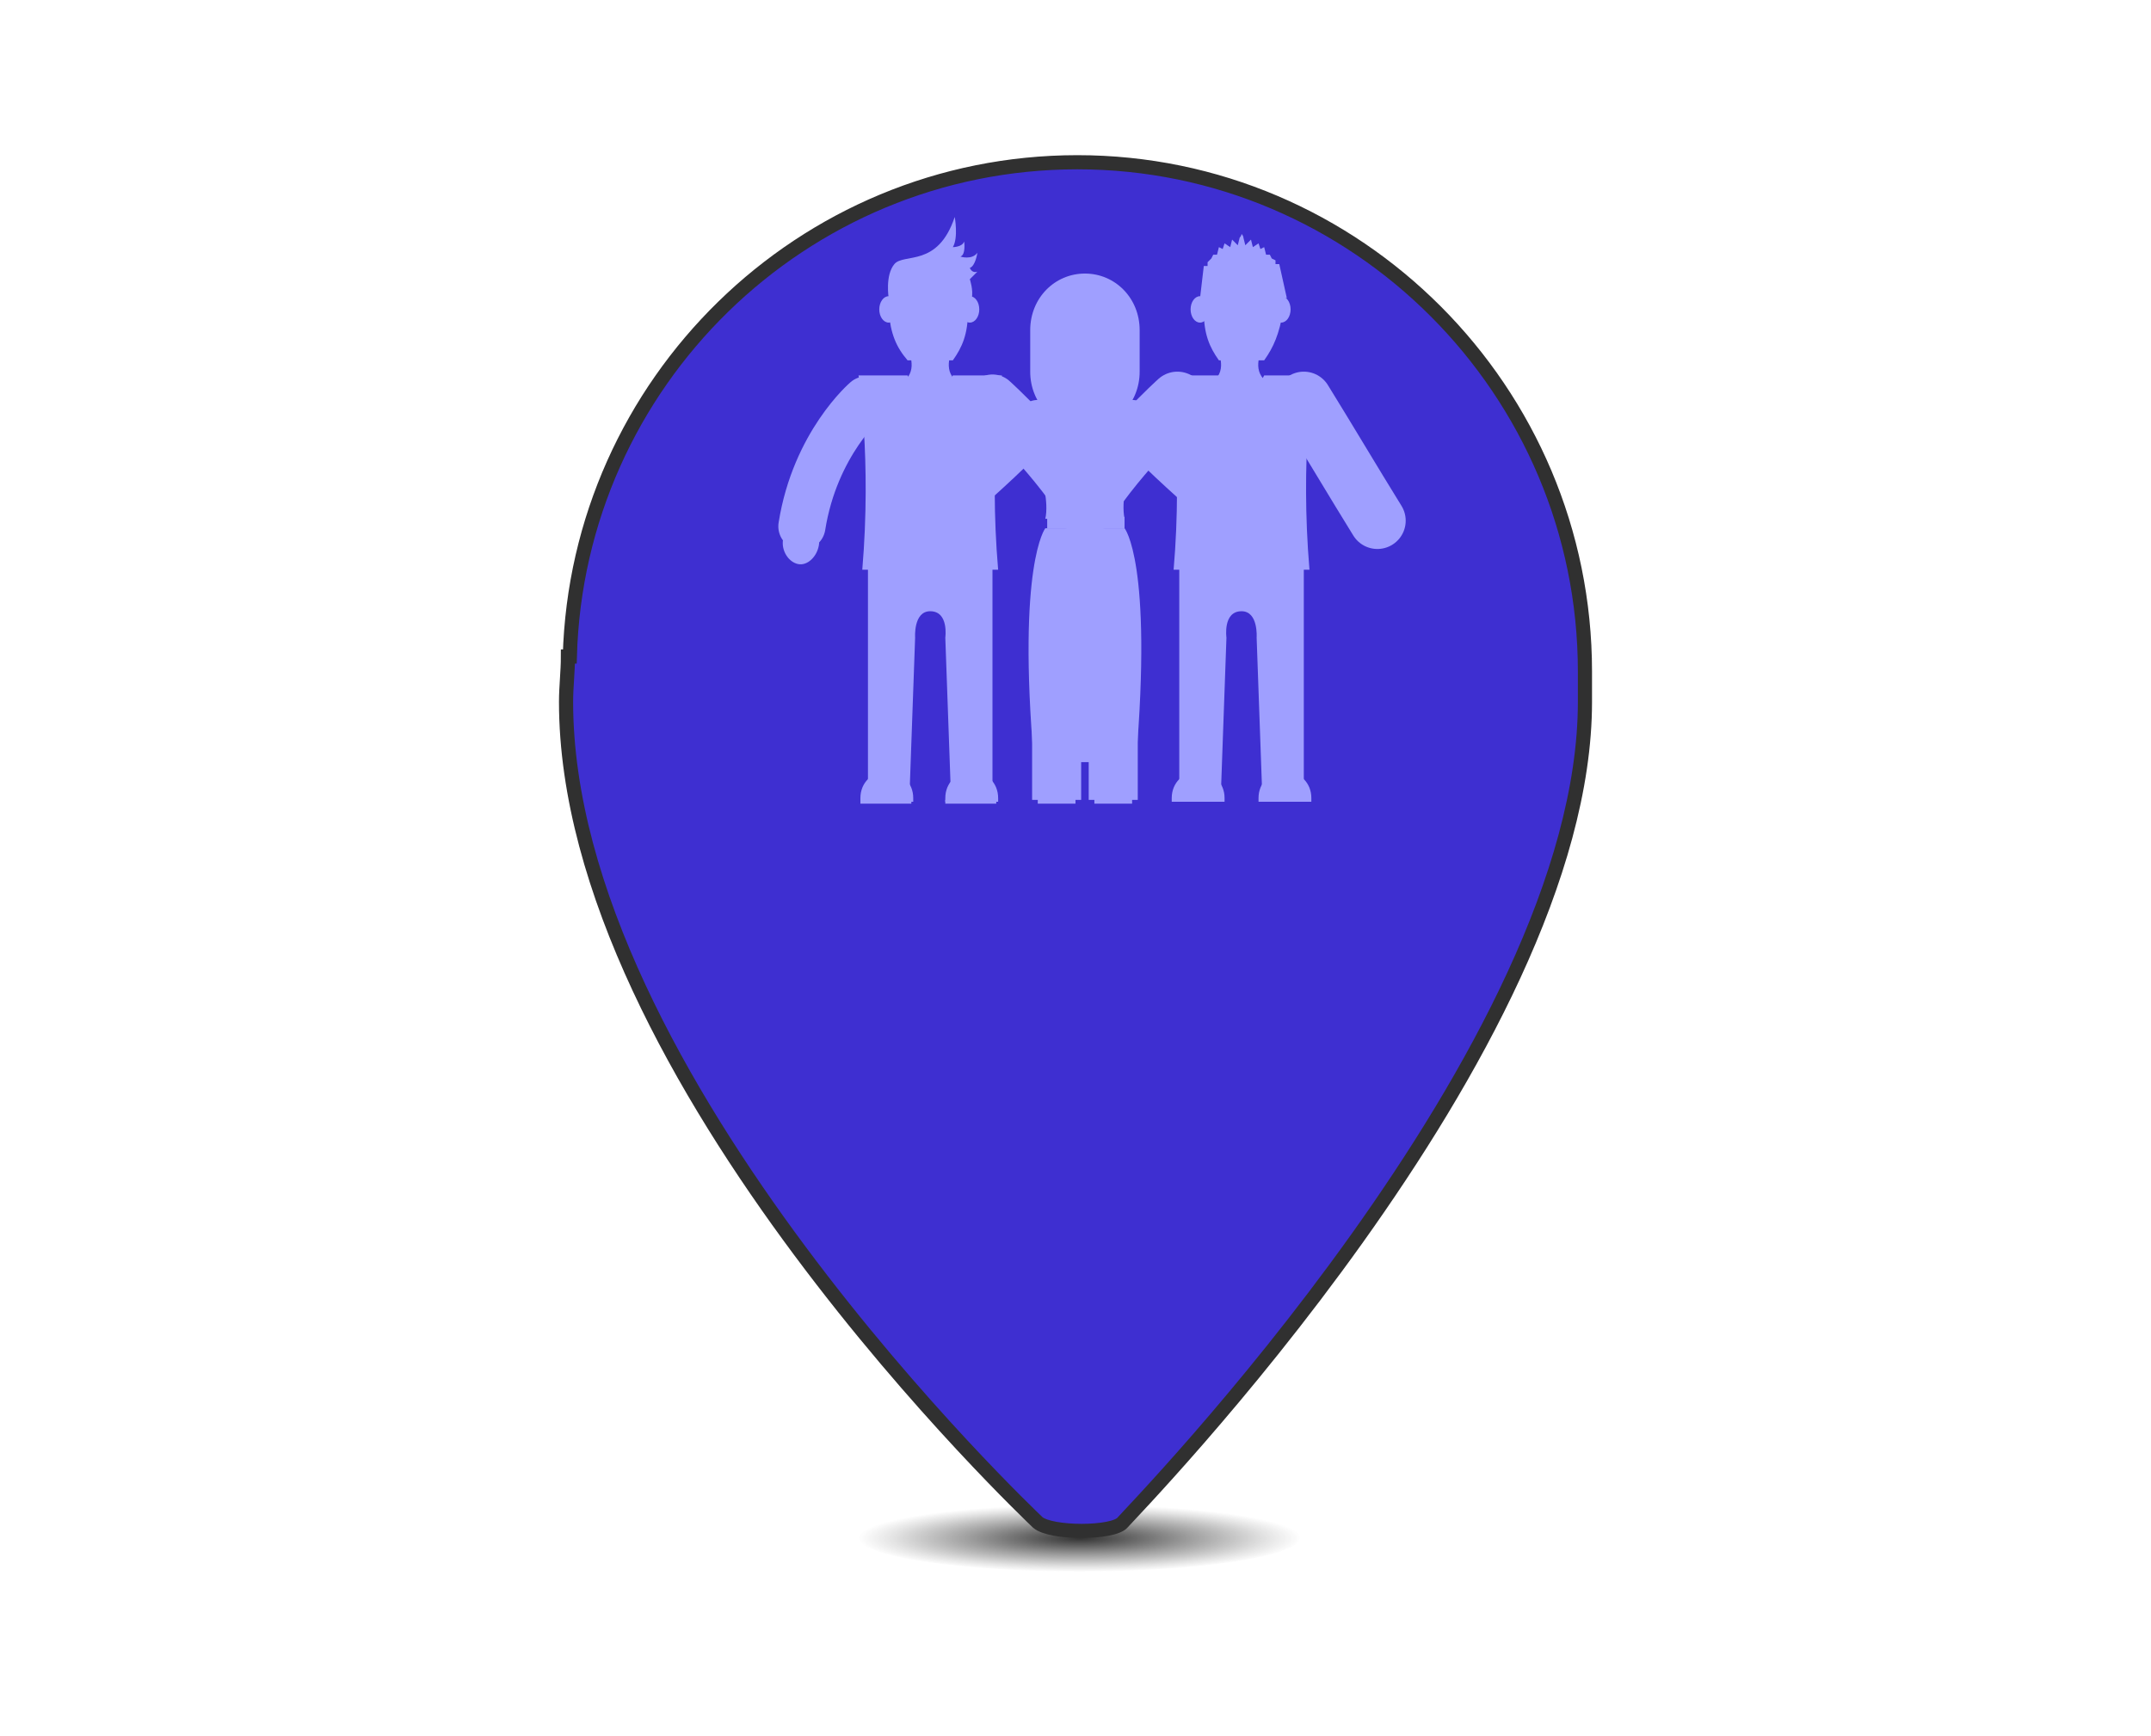
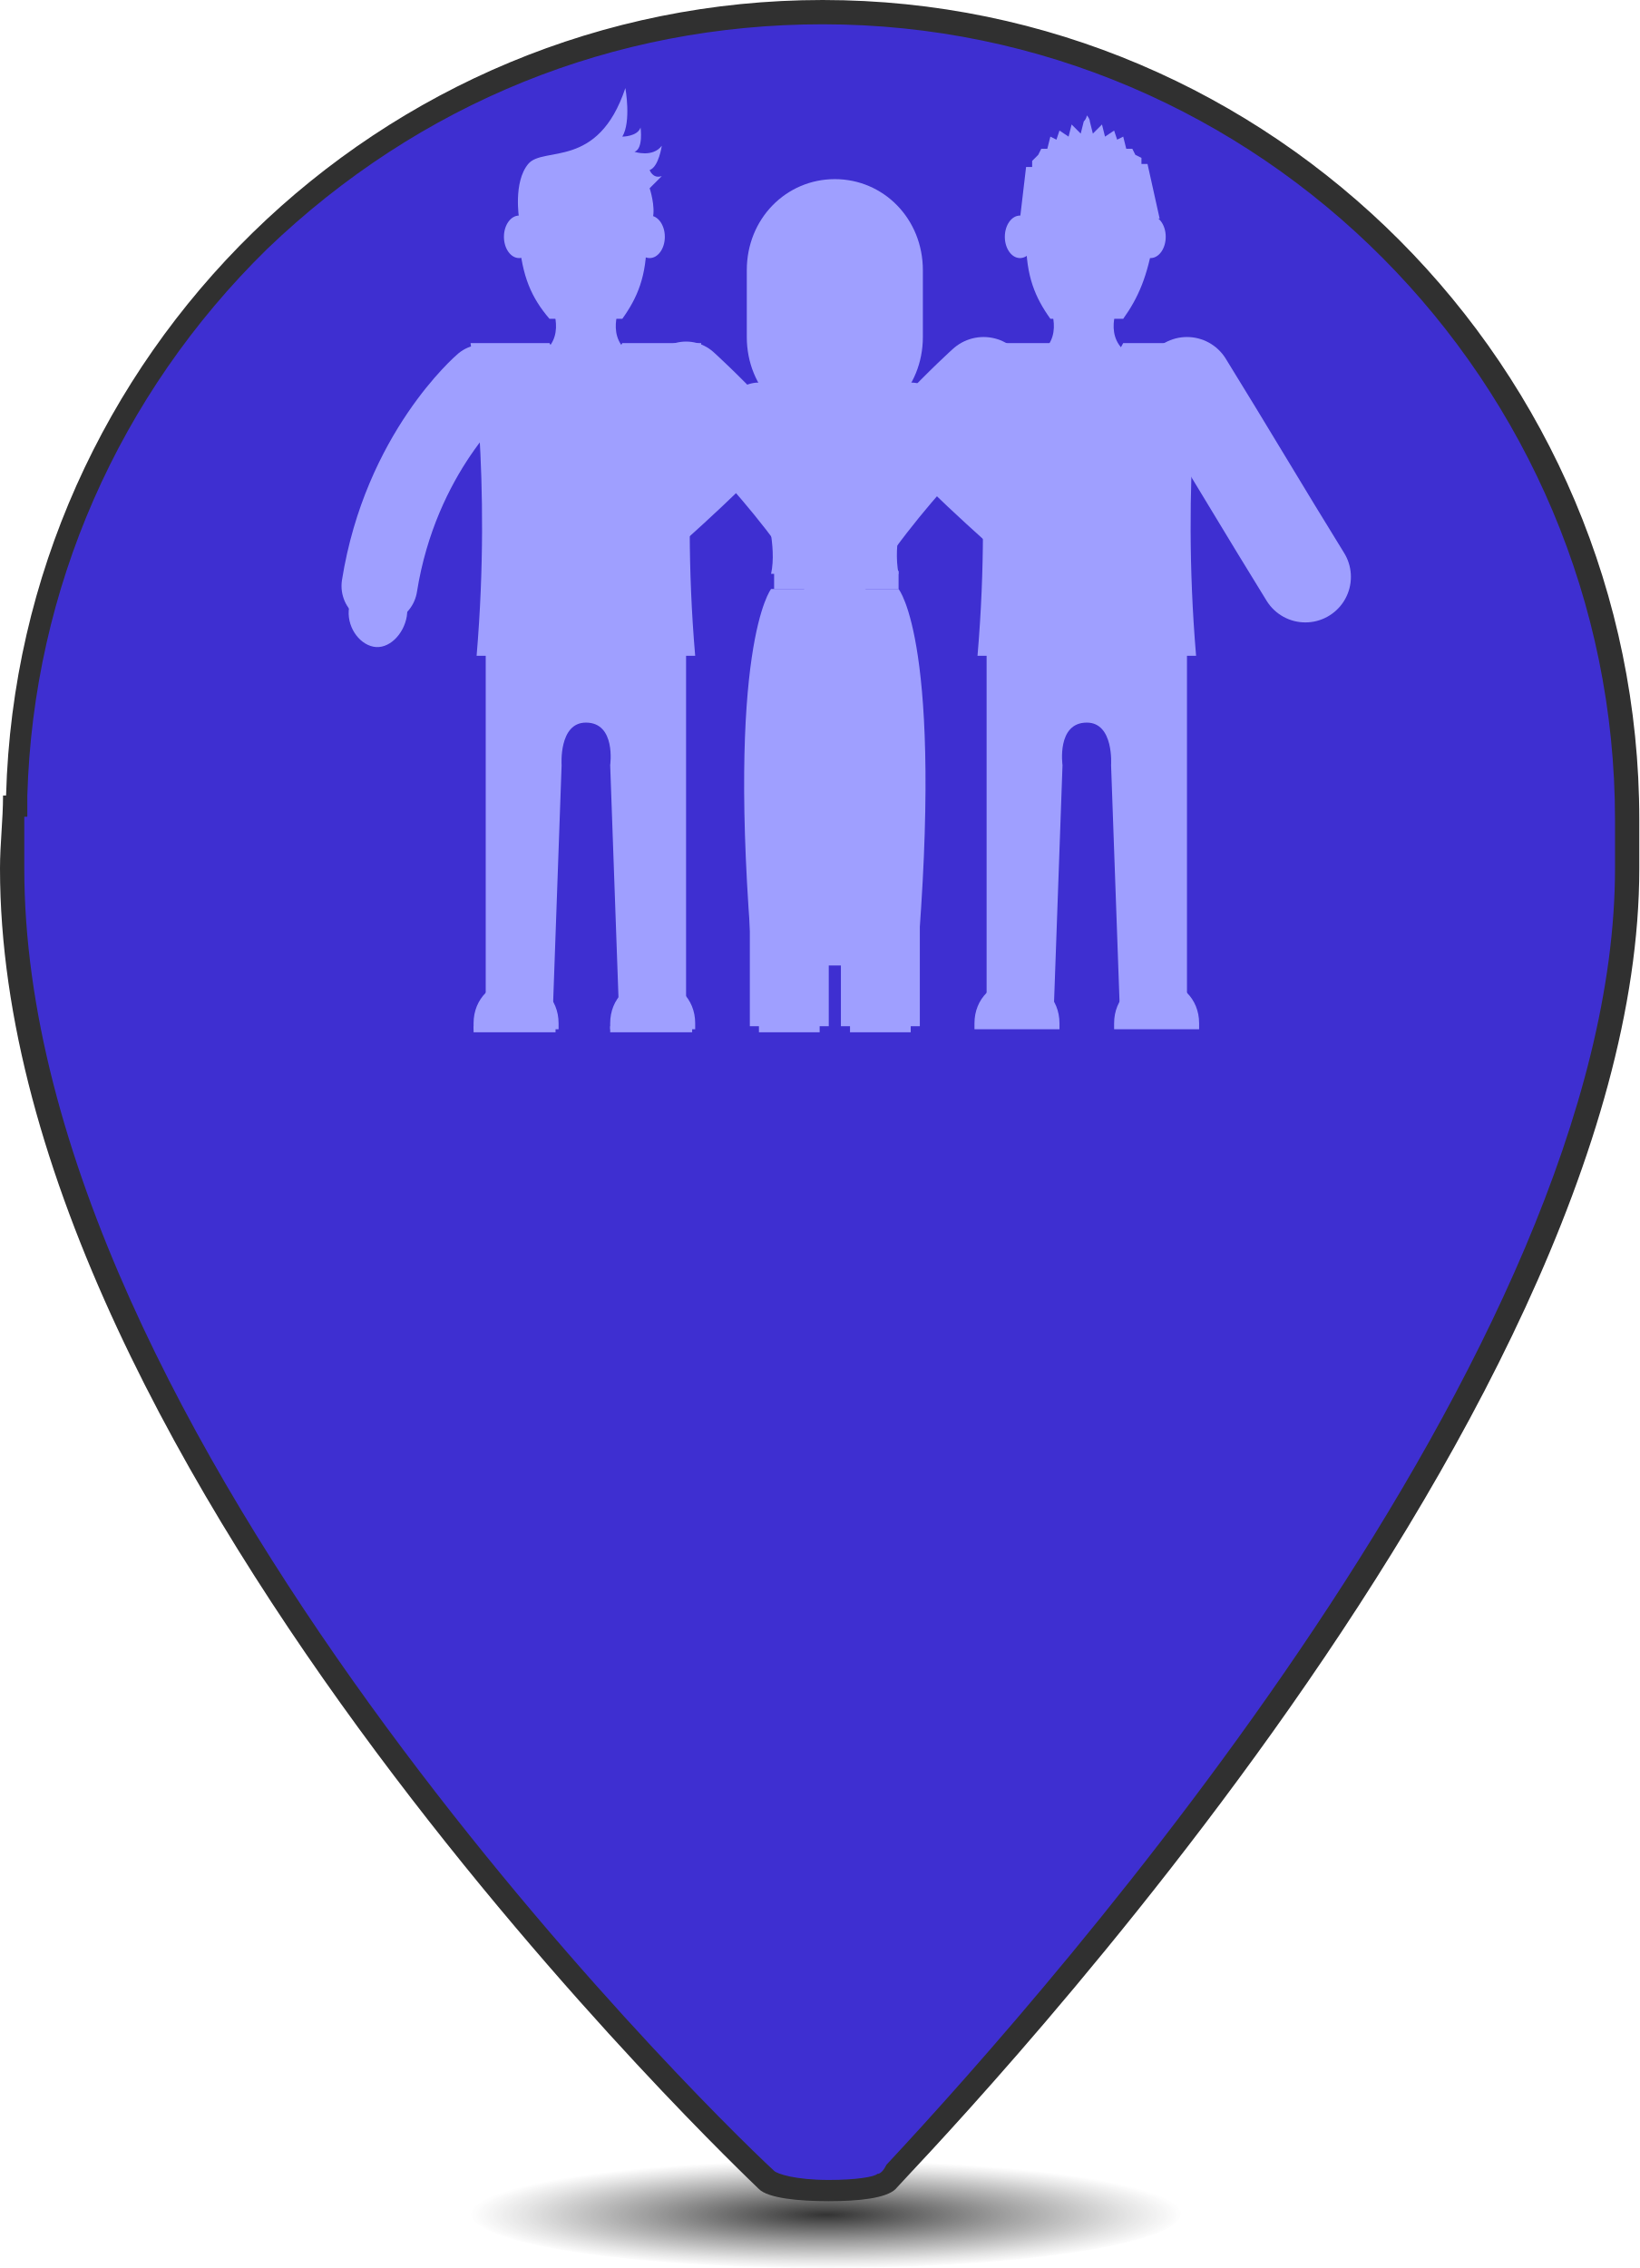
- <svg xmlns="http://www.w3.org/2000/svg" version="1.1" id="Layer_2" x="0px" y="0px" viewBox="0 0 114 92" style="enable-background:new 0 0 114 92;" xml:space="preserve">
+ <svg xmlns="http://www.w3.org/2000/svg" version="1.1" id="Layer_2" x="0px" y="0px" viewBox="0 0 54 74.7" style="enable-background:new 0 0 54 74.7;" xml:space="preserve">
  <style type="text/css">
- 	.st0{opacity:0.8;fill:url(#SVGID_1_);}
- 	.st1{fill:#3E2FD1;stroke:#303030;stroke-width:0.75;stroke-miterlimit:10;}
- 	.st2{fill:none;stroke:#9F9FFF;stroke-width:3;stroke-linecap:round;stroke-miterlimit:10;}
- 	.st3{fill:#F9D500;stroke:#9F9FFF;stroke-width:3;stroke-linecap:round;stroke-miterlimit:10;}
- 	.st4{fill:none;stroke:#9F9FFF;stroke-width:2.2;stroke-linecap:round;stroke-miterlimit:10;}
- 	.st5{fill:#9F9FFF;}
- 	.st6{fill:#F9D500;}
- 	.st7{fill:none;stroke:#9F9FFF;stroke-width:2.5;stroke-linecap:round;stroke-miterlimit:10;}
- 	.st8{fill:none;stroke:#9F9FFF;stroke-width:2.7;stroke-linecap:round;stroke-miterlimit:10;}
- 	.st9{fill:none;stroke:#9F9FFF;stroke-width:2.6;stroke-miterlimit:10;}
+ 	.st0{opacity:0.8;fill:url(#SVGID_1_);enable-background:new    ;}
+ 	.st1{fill:#3E2FD1;}
+ 	.st2{fill:#303030;}
+ 	.st3{fill:none;stroke:#9F9FFF;stroke-width:3;stroke-linecap:round;stroke-miterlimit:10;}
+ 	.st4{fill:#F9D500;stroke:#9F9FFF;stroke-width:3;stroke-linecap:round;stroke-miterlimit:10;}
+ 	.st5{fill:none;stroke:#9F9FFF;stroke-width:2.2;stroke-linecap:round;stroke-miterlimit:10;}
+ 	.st6{fill:#9F9FFF;}
+ 	.st7{fill:#F9D500;}
+ 	.st8{fill:none;stroke:#9F9FFF;stroke-width:2.5;stroke-linecap:round;stroke-miterlimit:10;}
+ 	.st9{fill:none;stroke:#9F9FFF;stroke-width:2.7;stroke-linecap:round;stroke-miterlimit:10;}
+ 	.st10{fill:none;stroke:#9F9FFF;stroke-width:2.6;stroke-miterlimit:10;}
</style>
-   <radialGradient id="SVGID_1_" cx="57.224" cy="140.279" r="11.738" gradientTransform="matrix(1 0 0 0.1522 0 60.1967)" gradientUnits="userSpaceOnUse">
+   <radialGradient id="SVGID_1_" cx="27.224" cy="-41.168" r="11.738" gradientTransform="matrix(1 0 0 -0.1522 0 66.6814)" gradientUnits="userSpaceOnUse">
    <stop offset="0" style="stop-color:#000000" />
    <stop offset="0.499" style="stop-color:#868686" />
    <stop offset="0.844" style="stop-color:#DDDDDD" />
    <stop offset="1" style="stop-color:#FFFFFF" />
  </radialGradient>
-   <ellipse class="st0" cx="57.2" cy="81.5" rx="11.7" ry="1.8" />
+   <ellipse class="st0" cx="27.2" cy="72.9" rx="11.7" ry="1.8" />
  <g>
    <g>
-       <path class="st1" d="M84,35.6c0-14.9-12.1-27-26.9-27c-14.6,0-26.5,11.7-26.9,26.2h-0.1c0,0.8-0.1,1.6-0.1,2.4    c0,19.9,24.7,43.2,25,43.5c0.7,0.6,4,0.6,4.5,0S84,55.6,84,37.2c0-0.4,0-0.7,0-1.1C84,35.9,84,35.8,84,35.6z" />
+       <g>
+         <path class="st1" d="M27.3,72.2c-1.1,0-1.9-0.2-2.1-0.4C22.7,69.3,0.4,47.3,0.4,28.6c0-0.4,0-0.8,0-1.2c0-0.3,0-0.6,0-0.8h0.1     l0-0.4C1,12,12.9,0.4,27.1,0.4c14.6,0,26.5,11.9,26.5,26.6v1.6c0,16-18.4,36.9-24.1,42.9c-0.2,0.2-0.3,0.3-0.3,0.3     C29.1,72,28.5,72.2,27.3,72.2z" />
+         <path class="st2" d="M27.1,0.8c14.4,0,26.1,11.8,26.1,26.2v0.5v1.1c0,15.8-18.4,36.7-24,42.7c-0.1,0.2-0.2,0.3-0.3,0.3     c-0.1,0.1-0.7,0.2-1.6,0.2c-1.1,0-1.7-0.2-1.8-0.3l0,0C22.9,69.1,0.8,47.2,0.8,28.6c0-0.4,0-0.8,0-1.2c0-0.2,0-0.3,0-0.5h0.1     l0-0.7c0.2-6.8,3-13.2,7.9-18C13.8,3.4,20.2,0.8,27.1,0.8 M27.1,0C12.5,0,0.6,11.7,0.2,26.2H0.1C0.1,27,0,27.8,0,28.6     c0,19.9,24.7,43.2,25,43.5c0.3,0.3,1.3,0.4,2.3,0.4c1,0,1.9-0.1,2.2-0.4C30,71.5,54,47,54,28.6c0-0.4,0-0.7,0-1.1     c0-0.2,0-0.3,0-0.5C54,12.1,41.9,0,27.1,0L27.1,0z" />
+       </g>
    </g>
  </g>
  <g>
-     <path class="st2" d="M69.1,21.2c1.3,2.1,2.6,4.3,3.9,6.4" />
-     <path class="st3" d="M62.4,21.2c0,0-2.9,2.6-4.9,5.7" />
-     <path class="st4" d="M60,22.3c0,0-0.3,0.3,5,4.9" />
-     <path class="st5" d="M64.3,20.2c0.8-0.6,0.2-1.7,0.2-1.7l1.2,0l1.2,0c0,0-0.6,1.1,0.2,1.7c1,0.7-1.4,0.7-1.4,0.7   S63.4,20.9,64.3,20.2z" />
-     <path class="st5" d="M65.8,30.1l3.3-0.2v12.3h-2.2l-0.3-8.4c0,0,0.1-1.4-0.8-1.4c-1,0-0.8,1.4-0.8,1.4l-0.3,8.4h-2.2V29.9   L65.8,30.1z" />
+     <path class="st3" d="M39.1,12.6c1.3,2.1,2.6,4.3,3.9,6.4" />
+     <path class="st4" d="M32.4,12.6c0,0-2.9,2.6-4.9,5.7" />
+     <path class="st5" d="M30,13.7c0,0-0.3,0.3,5,4.9" />
+     <path class="st6" d="M34.3,11.6c0.8-0.6,0.2-1.7,0.2-1.7h1.2h1.2c0,0-0.6,1.1,0.2,1.7c1,0.7-1.4,0.7-1.4,0.7S33.4,12.3,34.3,11.6z" />
+     <path class="st6" d="M35.8,21.5l3.3-0.2v12.3h-2.2l-0.3-8.4c0,0,0.1-1.4-0.8-1.4c-1,0-0.8,1.4-0.8,1.4l-0.3,8.4h-2.2V21.3   L35.8,21.5z" />
    <g>
-       <path class="st5" d="M66.7,42.5c0-0.1,0-0.2,0-0.2c0-0.8,0.6-1.4,1.4-1.4s1.4,0.6,1.4,1.4c0,0.1,0,0.2,0,0.2H66.7z" />
-       <path class="st6" d="M66.6,42.4" />
-       <path class="st6" d="M69.4,42.4c0,0.1,0,0.1,0,0.2" />
+       <path class="st6" d="M36.7,33.9c0-0.1,0-0.2,0-0.2c0-0.8,0.6-1.4,1.4-1.4s1.4,0.6,1.4,1.4c0,0.1,0,0.2,0,0.2H36.7z" />
+       <path class="st7" d="M36.6,33.8" />
+       <path class="st7" d="M39.4,33.8c0,0.1,0,0.1,0,0.2" />
    </g>
    <g>
-       <path class="st5" d="M64.9,42.5c0-0.1,0-0.2,0-0.2c0-0.8-0.6-1.4-1.4-1.4c-0.8,0-1.4,0.6-1.4,1.4c0,0.1,0,0.2,0,0.2H64.9z" />
+       <path class="st6" d="M34.9,33.9c0-0.1,0-0.2,0-0.2c0-0.8-0.6-1.4-1.4-1.4c-0.8,0-1.4,0.6-1.4,1.4c0,0.1,0,0.2,0,0.2H34.9z" />
    </g>
    <g>
-       <ellipse class="st5" cx="67.9" cy="16.4" rx="0.5" ry="0.7" />
-       <ellipse class="st5" cx="63.6" cy="16.4" rx="0.5" ry="0.7" />
+       <ellipse class="st6" cx="37.9" cy="7.8" rx="0.5" ry="0.7" />
+       <ellipse class="st6" cx="33.6" cy="7.8" rx="0.5" ry="0.7" />
    </g>
-     <path class="st5" d="M67,19.1h-2.4c-0.5-0.7-0.8-1.4-0.8-2.6c0-1.5,0.3-2.8,2.1-2.8c1.8,0,2.1,1.2,2.1,2.8   C67.8,17.7,67.5,18.4,67,19.1z" />
-     <path class="st5" d="M62,19.9h2.6c0.5,0.9,1.2,0.8,1.2,0.8s0.7,0.2,1.2-0.8h2.6c0,0-0.7,4.4-0.2,10.3h-3.6h-3.6   C62.7,24.4,62,19.9,62,19.9z" />
-     <path class="st7" d="M45.9,21.2c0,0-2.7,2.3-3.4,6.7" />
-     <path class="st8" d="M52.6,21.2c0,0,2.9,2.6,4.9,5.7" />
-     <path class="st5" d="M50.7,20.2c-0.8-0.6-0.2-1.7-0.2-1.7l-1.2,0l-1.2,0c0,0,0.6,1.1-0.2,1.7c-1,0.7,1.4,0.7,1.4,0.7   S51.7,20.9,50.7,20.2z" />
-     <path class="st5" d="M49.3,30.1l-3.3-0.2v12.3h2.2l0.3-8.4c0,0-0.1-1.4,0.8-1.4c1,0,0.8,1.4,0.8,1.4l0.3,8.4h2.2V29.9L49.3,30.1z" />
-     <path class="st4" d="M55,22.3c0,0,0.3,0.3-5,4.9" />
-     <path class="st5" d="M60.4,19.7c0,1.7-1.3,3-2.9,3l0,0c-1.6,0-2.9-1.3-2.9-3v-2.2c0-1.7,1.3-3,2.9-3l0,0c1.6,0,2.9,1.3,2.9,3V19.7z   " />
-     <line class="st9" x1="56" y1="32.2" x2="56" y2="42.4" />
-     <path class="st5" d="M57,42.6c0-0.1,0-0.1,0-0.2c0-0.5-0.4-1-1-1c-0.5,0-1,0.4-1,1c0,0.1,0,0.1,0,0.2H57z" />
-     <line class="st9" x1="59" y1="32.2" x2="59" y2="42.4" />
-     <path class="st5" d="M58,42.6c0-0.1,0-0.1,0-0.2c0-0.5,0.4-1,1-1c0.5,0,1,0.4,1,1c0,0.1,0,0.1,0,0.2H58z" />
+     <path class="st6" d="M37,10.5h-2.4c-0.5-0.7-0.8-1.4-0.8-2.6c0-1.5,0.3-2.8,2.1-2.8S38,6.3,38,7.9C37.8,9.1,37.5,9.8,37,10.5z" />
+     <path class="st6" d="M32,11.3h2.6c0.5,0.9,1.2,0.8,1.2,0.8s0.7,0.2,1.2-0.8h2.6c0,0-0.7,4.4-0.2,10.3h-3.6h-3.6   C32.7,15.8,32,11.3,32,11.3z" />
+     <path class="st8" d="M15.9,12.6c0,0-2.7,2.3-3.4,6.7" />
+     <path class="st9" d="M22.6,12.6c0,0,2.9,2.6,4.9,5.7" />
+     <path class="st6" d="M20.7,11.6c-0.8-0.6-0.2-1.7-0.2-1.7h-1.2h-1.2c0,0,0.6,1.1-0.2,1.7c-1,0.7,1.4,0.7,1.4,0.7   S21.7,12.3,20.7,11.6z" />
+     <path class="st6" d="M19.3,21.5L16,21.3v12.3h2.2l0.3-8.4c0,0-0.1-1.4,0.8-1.4c1,0,0.8,1.4,0.8,1.4l0.3,8.4h2.2V21.3L19.3,21.5z" />
+     <path class="st5" d="M25,13.7c0,0,0.3,0.3-5,4.9" />
+     <path class="st6" d="M30.4,11.1c0,1.7-1.3,3-2.9,3l0,0c-1.6,0-2.9-1.3-2.9-3V8.9c0-1.7,1.3-3,2.9-3l0,0c1.6,0,2.9,1.3,2.9,3V11.1z" />
+     <line class="st10" x1="26" y1="23.6" x2="26" y2="33.8" />
+     <path class="st6" d="M27,34c0-0.1,0-0.1,0-0.2c0-0.5-0.4-1-1-1c-0.5,0-1,0.4-1,1c0,0.1,0,0.1,0,0.2H27z" />
+     <line class="st10" x1="29" y1="23.6" x2="29" y2="33.8" />
+     <path class="st6" d="M28,34c0-0.1,0-0.1,0-0.2c0-0.5,0.4-1,1-1c0.5,0,1,0.4,1,1c0,0.1,0,0.1,0,0.2H28z" />
    <g>
-       <path class="st5" d="M48.4,42.5c0-0.1,0-0.2,0-0.2c0-0.8-0.6-1.4-1.4-1.4c-0.8,0-1.4,0.6-1.4,1.4c0,0.1,0,0.2,0,0.2H48.4z" />
-       <path class="st5" d="M45.6,42.4c0,0.1,0,0.1,0,0.2h2.7c0-0.1,0-0.1,0-0.2H45.6z" />
+       <path class="st6" d="M18.4,33.9c0-0.1,0-0.2,0-0.2c0-0.8-0.6-1.4-1.4-1.4c-0.8,0-1.4,0.6-1.4,1.4c0,0.1,0,0.2,0,0.2H18.4z" />
+       <path class="st6" d="M15.6,33.8c0,0.1,0,0.1,0,0.2h2.7c0-0.1,0-0.1,0-0.2H15.6z" />
    </g>
    <g>
-       <path class="st5" d="M50.1,42.5c0-0.1,0-0.2,0-0.2c0-0.8,0.6-1.4,1.4-1.4c0.8,0,1.4,0.6,1.4,1.4c0,0.1,0,0.2,0,0.2H50.1z" />
-       <path class="st5" d="M50.1,42.4c0,0.1,0,0.1,0,0.2h2.7c0-0.1,0-0.1,0-0.2H50.1z" />
+       <path class="st6" d="M20.1,33.9c0-0.1,0-0.2,0-0.2c0-0.8,0.6-1.4,1.4-1.4c0.8,0,1.4,0.6,1.4,1.4c0,0.1,0,0.2,0,0.2H20.1z" />
+       <path class="st6" d="M20.1,33.8c0,0.1,0,0.1,0,0.2h2.7c0-0.1,0-0.1,0-0.2H20.1z" />
    </g>
-     <path class="st5" d="M59.6,28h-2.1h-2.1c0,0-1.5,1.9-0.6,12.4h5.4C61.1,29.8,59.6,28,59.6,28z" />
-     <polygon class="st5" points="57.5,27.4 55.5,27.4 55.5,28 57.5,28 59.6,28 59.6,27.4  " />
-     <ellipse class="st5" cx="55.3" cy="17.8" rx="0.5" ry="0.7" />
-     <ellipse class="st5" cx="59.6" cy="17.8" rx="0.5" ry="0.7" />
-     <path class="st5" d="M59.9,23.1c0.2-0.8,0.9-0.9,0.9-0.9c-0.8-1.1-2.2-0.8-2.2-0.8l-1.1,0.9l-1.1-0.9c0,0-1.4-0.3-2.2,0.8   c0,0,0.7,0.1,0.9,0.9c0,0,0,0,0,0.1c0.1,0.9-0.3,1.3,0.1,2.1c0,0,0.4,1.3,0.2,2.2h2.1h2.1c-0.2-1,0.2-2.2,0.2-2.2   C60.1,24.5,59.7,24,59.9,23.1C59.9,23.1,59.9,23.1,59.9,23.1z" />
-     <path class="st5" d="M58.1,21.1c0,0-0.1-1,0-1.5c0.2-0.5-0.6,0.4-0.6,0.4s-0.8-0.9-0.6-0.4c0.2,0.5,0,1.5,0,1.5l-0.5,0.2   c0.2,1.4,1.1,1.1,1.1,1.1s0.9,0.3,1.1-1.1L58.1,21.1z" />
-     <path class="st5" d="M59.6,17.9c0,2-1.5,2.8-2.1,2.8c-0.6,0-2.1-0.9-2.1-2.8c0-1.5,0.3-2.8,2.1-2.8C59.3,15.1,59.6,16.4,59.6,17.9z   " />
+     <path class="st6" d="M29.6,19.4h-2.1h-2.1c0,0-1.5,1.9-0.6,12.4h5.4C31.1,21.2,29.6,19.4,29.6,19.4z" />
+     <polygon class="st6" points="27.5,18.8 25.5,18.8 25.5,19.4 27.5,19.4 29.6,19.4 29.6,18.8  " />
+     <ellipse class="st6" cx="25.3" cy="9.2" rx="0.5" ry="0.7" />
+     <ellipse class="st6" cx="29.6" cy="9.2" rx="0.5" ry="0.7" />
+     <path class="st6" d="M29.9,14.5c0.2-0.8,0.9-0.9,0.9-0.9c-0.8-1.1-2.2-0.8-2.2-0.8l-1.1,0.9l-1.1-0.9c0,0-1.4-0.3-2.2,0.8   c0,0,0.7,0.1,0.9,0.9c0,0,0,0,0,0.1c0.1,0.9-0.3,1.3,0.1,2.1c0,0,0.4,1.3,0.2,2.2h2.1h2.1c-0.2-1,0.2-2.2,0.2-2.2   C30.1,15.9,29.7,15.4,29.9,14.5L29.9,14.5z" />
+     <path class="st6" d="M28.1,12.5c0,0-0.1-1,0-1.5c0.2-0.5-0.6,0.4-0.6,0.4s-0.8-0.9-0.6-0.4s0,1.5,0,1.5l-0.5,0.2   c0.2,1.4,1.1,1.1,1.1,1.1s0.9,0.3,1.1-1.1L28.1,12.5z" />
+     <path class="st6" d="M29.6,9.3c0,2-1.5,2.8-2.1,2.8s-2.1-0.9-2.1-2.8c0-1.5,0.3-2.8,2.1-2.8C29.3,6.5,29.6,7.8,29.6,9.3z" />
    <g>
-       <ellipse class="st5" cx="47.1" cy="16.4" rx="0.5" ry="0.7" />
-       <ellipse class="st5" cx="51.4" cy="16.4" rx="0.5" ry="0.7" />
+       <ellipse class="st6" cx="17.1" cy="7.8" rx="0.5" ry="0.7" />
+       <ellipse class="st6" cx="21.4" cy="7.8" rx="0.5" ry="0.7" />
    </g>
-     <path class="st5" d="M48.1,19.1h2.4c0.5-0.7,0.8-1.4,0.8-2.6c0-1.5-0.3-2.8-2.1-2.8c-1.8,0-2.1,1.2-2.1,2.8   C47.2,17.7,47.5,18.4,48.1,19.1z" />
-     <path class="st5" d="M58.7,16.6c0,0-1.5,1.4-3.2,0.6c0,0-0.3-2.2,2-2.2c2.3,0,2,2.1,2,2.1S59,17.2,58.7,16.6z" />
-     <path class="st5" d="M53.1,19.9h-2.6c-0.5,0.9-1.2,0.8-1.2,0.8s-0.7,0.2-1.2-0.8h-2.6c0,0,0.7,4.4,0.2,10.3h3.6h3.6   C52.4,24.4,53.1,19.9,53.1,19.9z" />
-     <path class="st5" d="M43.4,28.9c-0.1,0.6-0.6,1.1-1.1,1c-0.5-0.1-0.9-0.7-0.8-1.3c0.1-0.6,0.6-1.1,1.1-1   C43.1,27.7,43.5,28.3,43.4,28.9z" />
-     <path class="st5" d="M67.8,14l-0.2,0l0-0.2l-0.2-0.1l-0.1-0.2l-0.2,0l-0.1-0.4l-0.2,0.1l-0.1-0.3l-0.3,0.2l-0.1-0.4l-0.3,0.3   l-0.1-0.4c0-0.1-0.1-0.2-0.1-0.2s0,0.1-0.1,0.2l-0.1,0.4l-0.3-0.3l-0.1,0.4l-0.3-0.2l-0.1,0.3l-0.2-0.1l-0.1,0.4l-0.2,0l-0.1,0.2   L64,13.9l0,0.2l-0.2,0l-0.2,1.7l0.2,0v1.2l0.4,0c0,0,0-1.6,0.3-2.1c0,0,0.6,0.2,1.4,0.2c0.8,0,1.4-0.2,1.4-0.2   c0.3,0.5,0.3,2.1,0.3,2.1l0.4,0v-1.2l0.2,0L67.8,14z" />
-     <path class="st5" d="M47.1,15.8c0,0-0.2-1.2,0.3-1.8c0.5-0.6,2.3,0.2,3.2-2.5c0,0,0.2,1.1-0.1,1.6c0,0,0.5,0,0.6-0.3   c0,0,0.1,0.7-0.2,0.8c0,0,0.6,0.2,0.9-0.2c0,0-0.1,0.7-0.4,0.8c0,0,0.1,0.3,0.4,0.2l-0.4,0.4c0,0,0.2,0.6,0.1,1c0,0-0.2,0-0.2,0.1   c0,0-0.4-0.9-0.5-1c0,0-1.4,0.9-3.1-0.2c0,0,0.1,0.7-0.5,1.1C47.2,15.8,47.2,15.8,47.1,15.8z" />
+     <path class="st6" d="M18.1,10.5h2.4c0.5-0.7,0.8-1.4,0.8-2.6c0-1.5-0.3-2.8-2.1-2.8s-2.1,1.2-2.1,2.8C17.2,9.1,17.5,9.8,18.1,10.5z   " />
+     <path class="st6" d="M28.7,8c0,0-1.5,1.4-3.2,0.6c0,0-0.3-2.2,2-2.2s2,2.1,2,2.1S29,8.6,28.7,8z" />
+     <path class="st6" d="M23.1,11.3h-2.6c-0.5,0.9-1.2,0.8-1.2,0.8s-0.7,0.2-1.2-0.8h-2.6c0,0,0.7,4.4,0.2,10.3h3.6h3.6   C22.4,15.8,23.1,11.3,23.1,11.3z" />
+     <path class="st6" d="M13.4,20.3c-0.1,0.6-0.6,1.1-1.1,1s-0.9-0.7-0.8-1.3c0.1-0.6,0.6-1.1,1.1-1C13.1,19.1,13.5,19.7,13.4,20.3z" />
+     <path class="st6" d="M37.8,5.4h-0.2V5.2l-0.2-0.1l-0.1-0.2h-0.2L37,4.5l-0.2,0.1l-0.1-0.3l-0.3,0.2l-0.1-0.4L36,4.4L35.9,4   c0-0.1-0.1-0.2-0.1-0.2s0,0.1-0.1,0.2l-0.1,0.4l-0.3-0.3l-0.1,0.4l-0.3-0.2l-0.1,0.3l-0.2-0.1l-0.1,0.4h-0.2l-0.1,0.2L34,5.3v0.2   h-0.2l-0.2,1.7h0.2v1.2h0.4c0,0,0-1.6,0.3-2.1c0,0,0.6,0.2,1.4,0.2s1.4-0.2,1.4-0.2c0.3,0.5,0.3,2.1,0.3,2.1H38V7.2h0.2L37.8,5.4z" />
+     <path class="st6" d="M17.1,7.2c0,0-0.2-1.2,0.3-1.8s2.3,0.2,3.2-2.5c0,0,0.2,1.1-0.1,1.6c0,0,0.5,0,0.6-0.3c0,0,0.1,0.7-0.2,0.8   c0,0,0.6,0.2,0.9-0.2c0,0-0.1,0.7-0.4,0.8c0,0,0.1,0.3,0.4,0.2l-0.4,0.4c0,0,0.2,0.6,0.1,1c0,0-0.2,0-0.2,0.1c0,0-0.4-0.9-0.5-1   c0,0-1.4,0.9-3.1-0.2C17.7,6.1,17.8,6.8,17.1,7.2C17.2,7.2,17.2,7.2,17.1,7.2z" />
  </g>
</svg>
